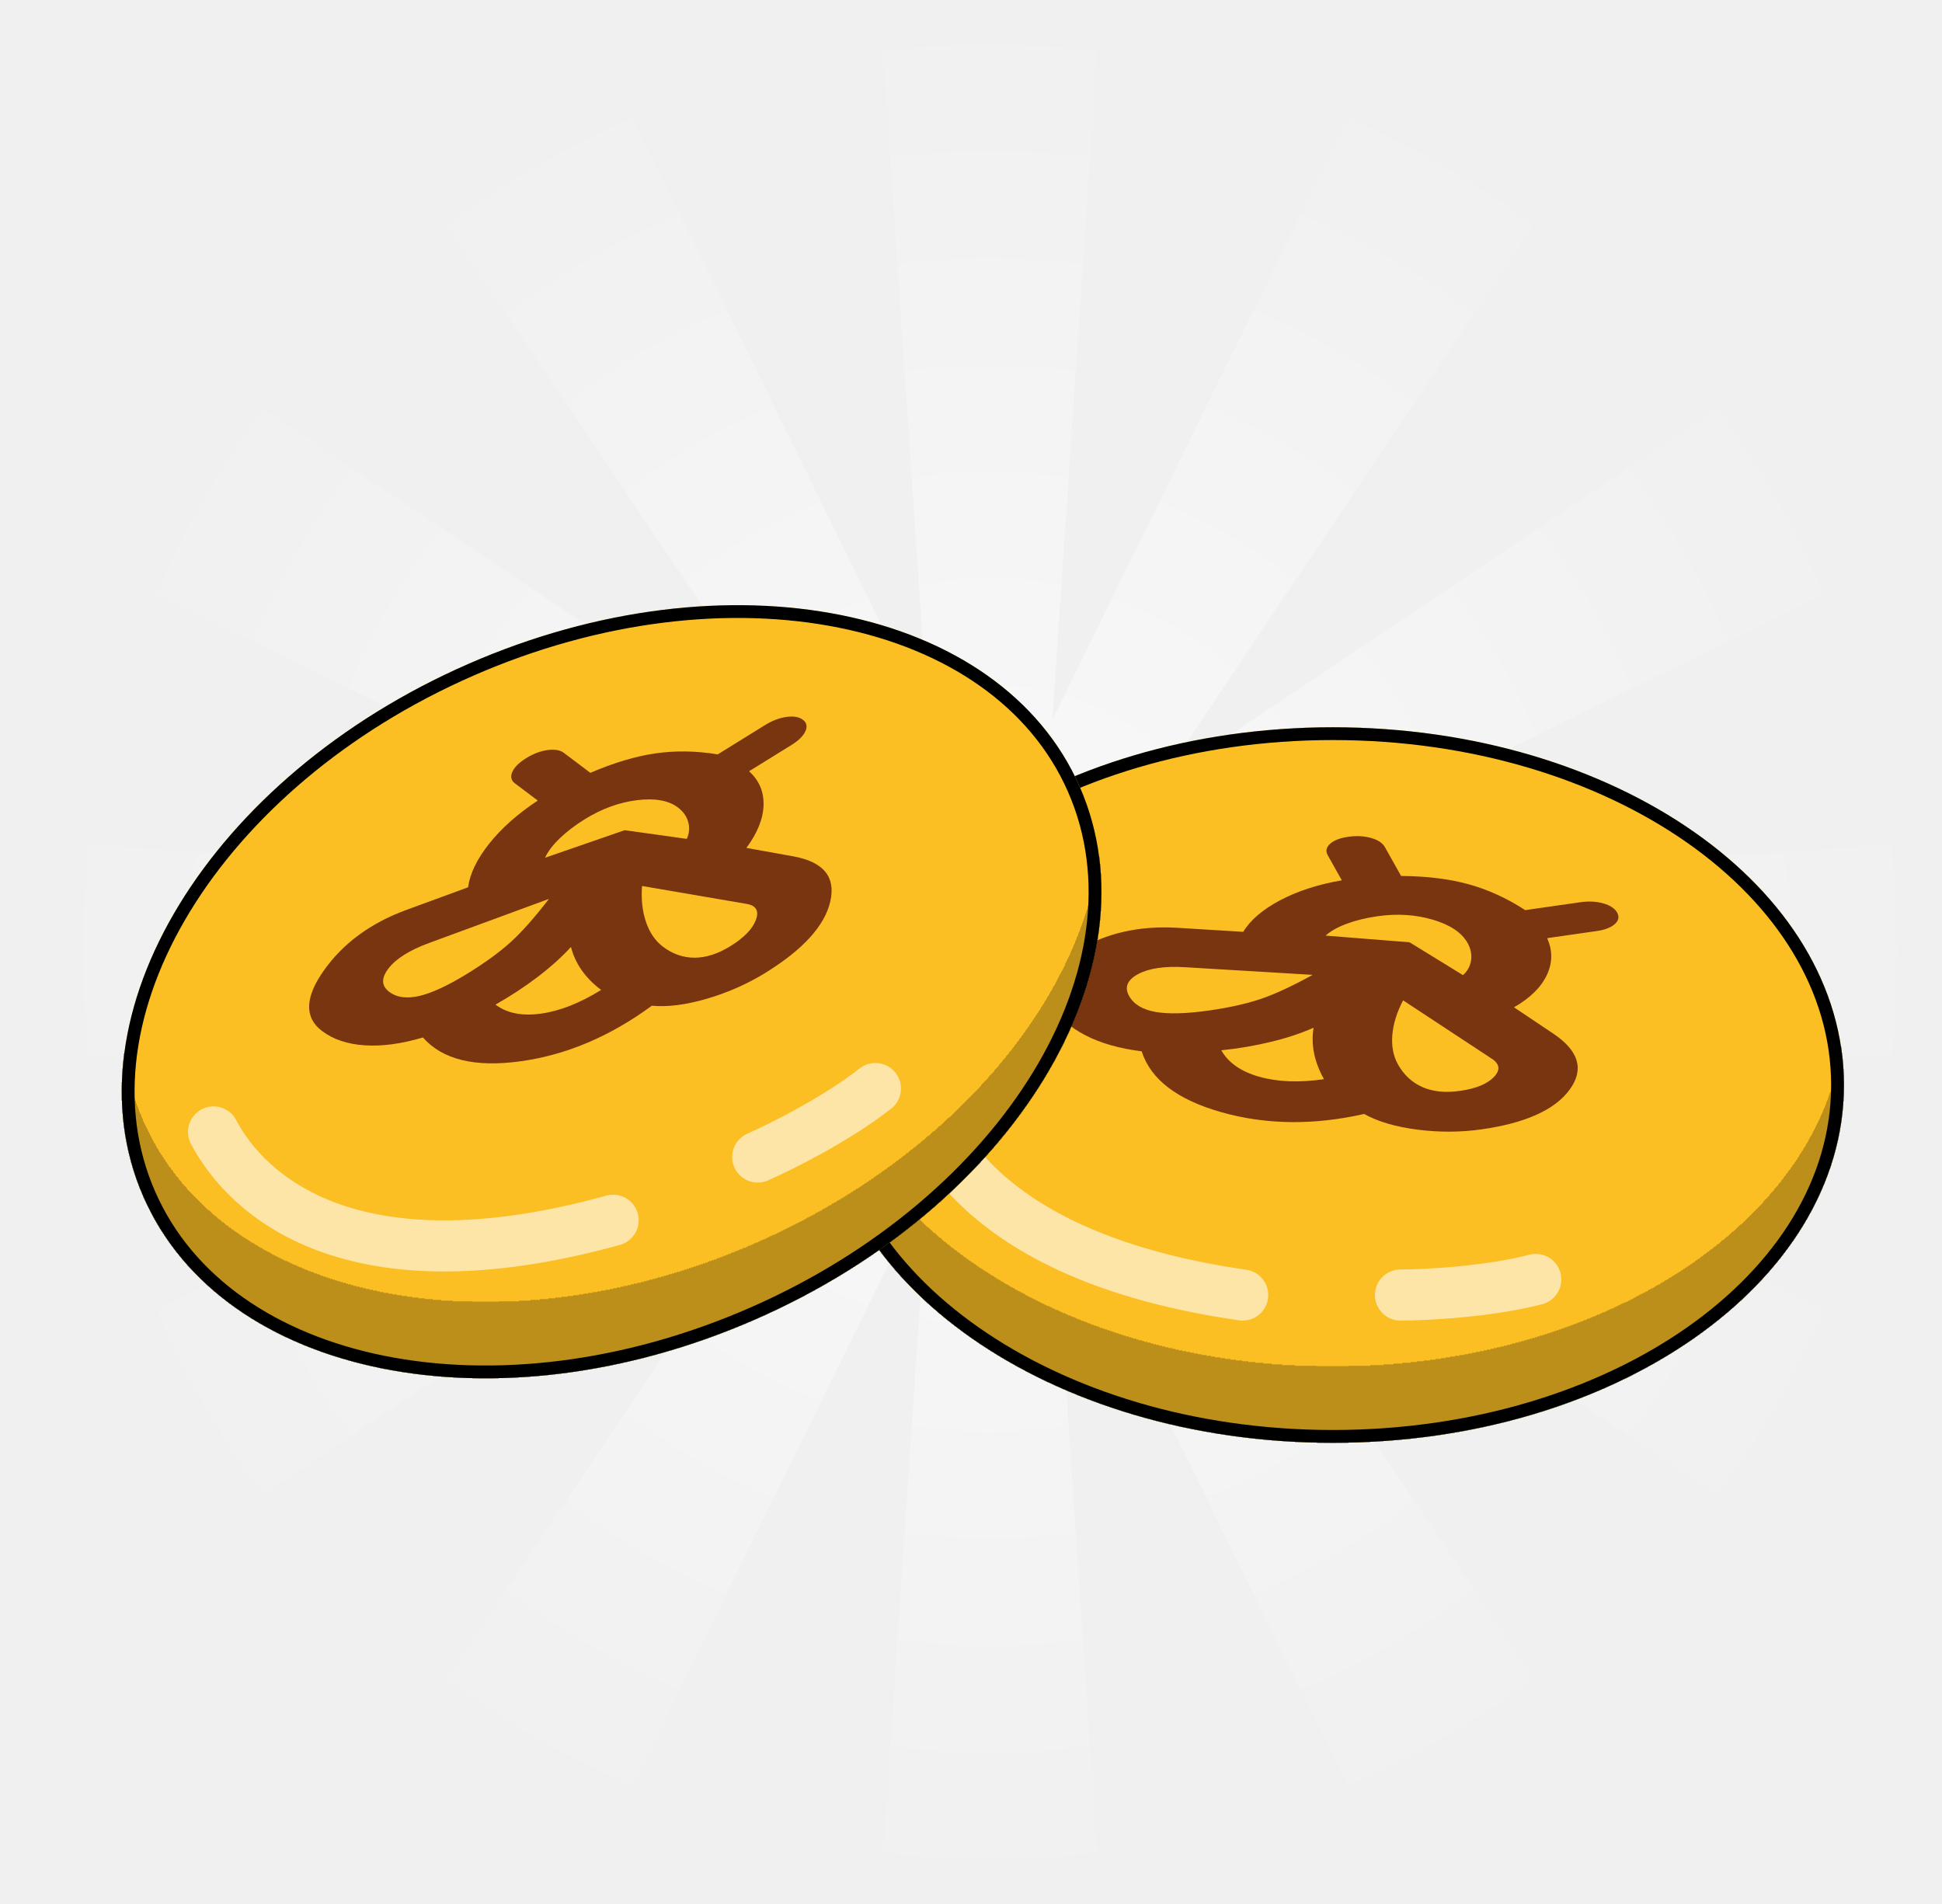
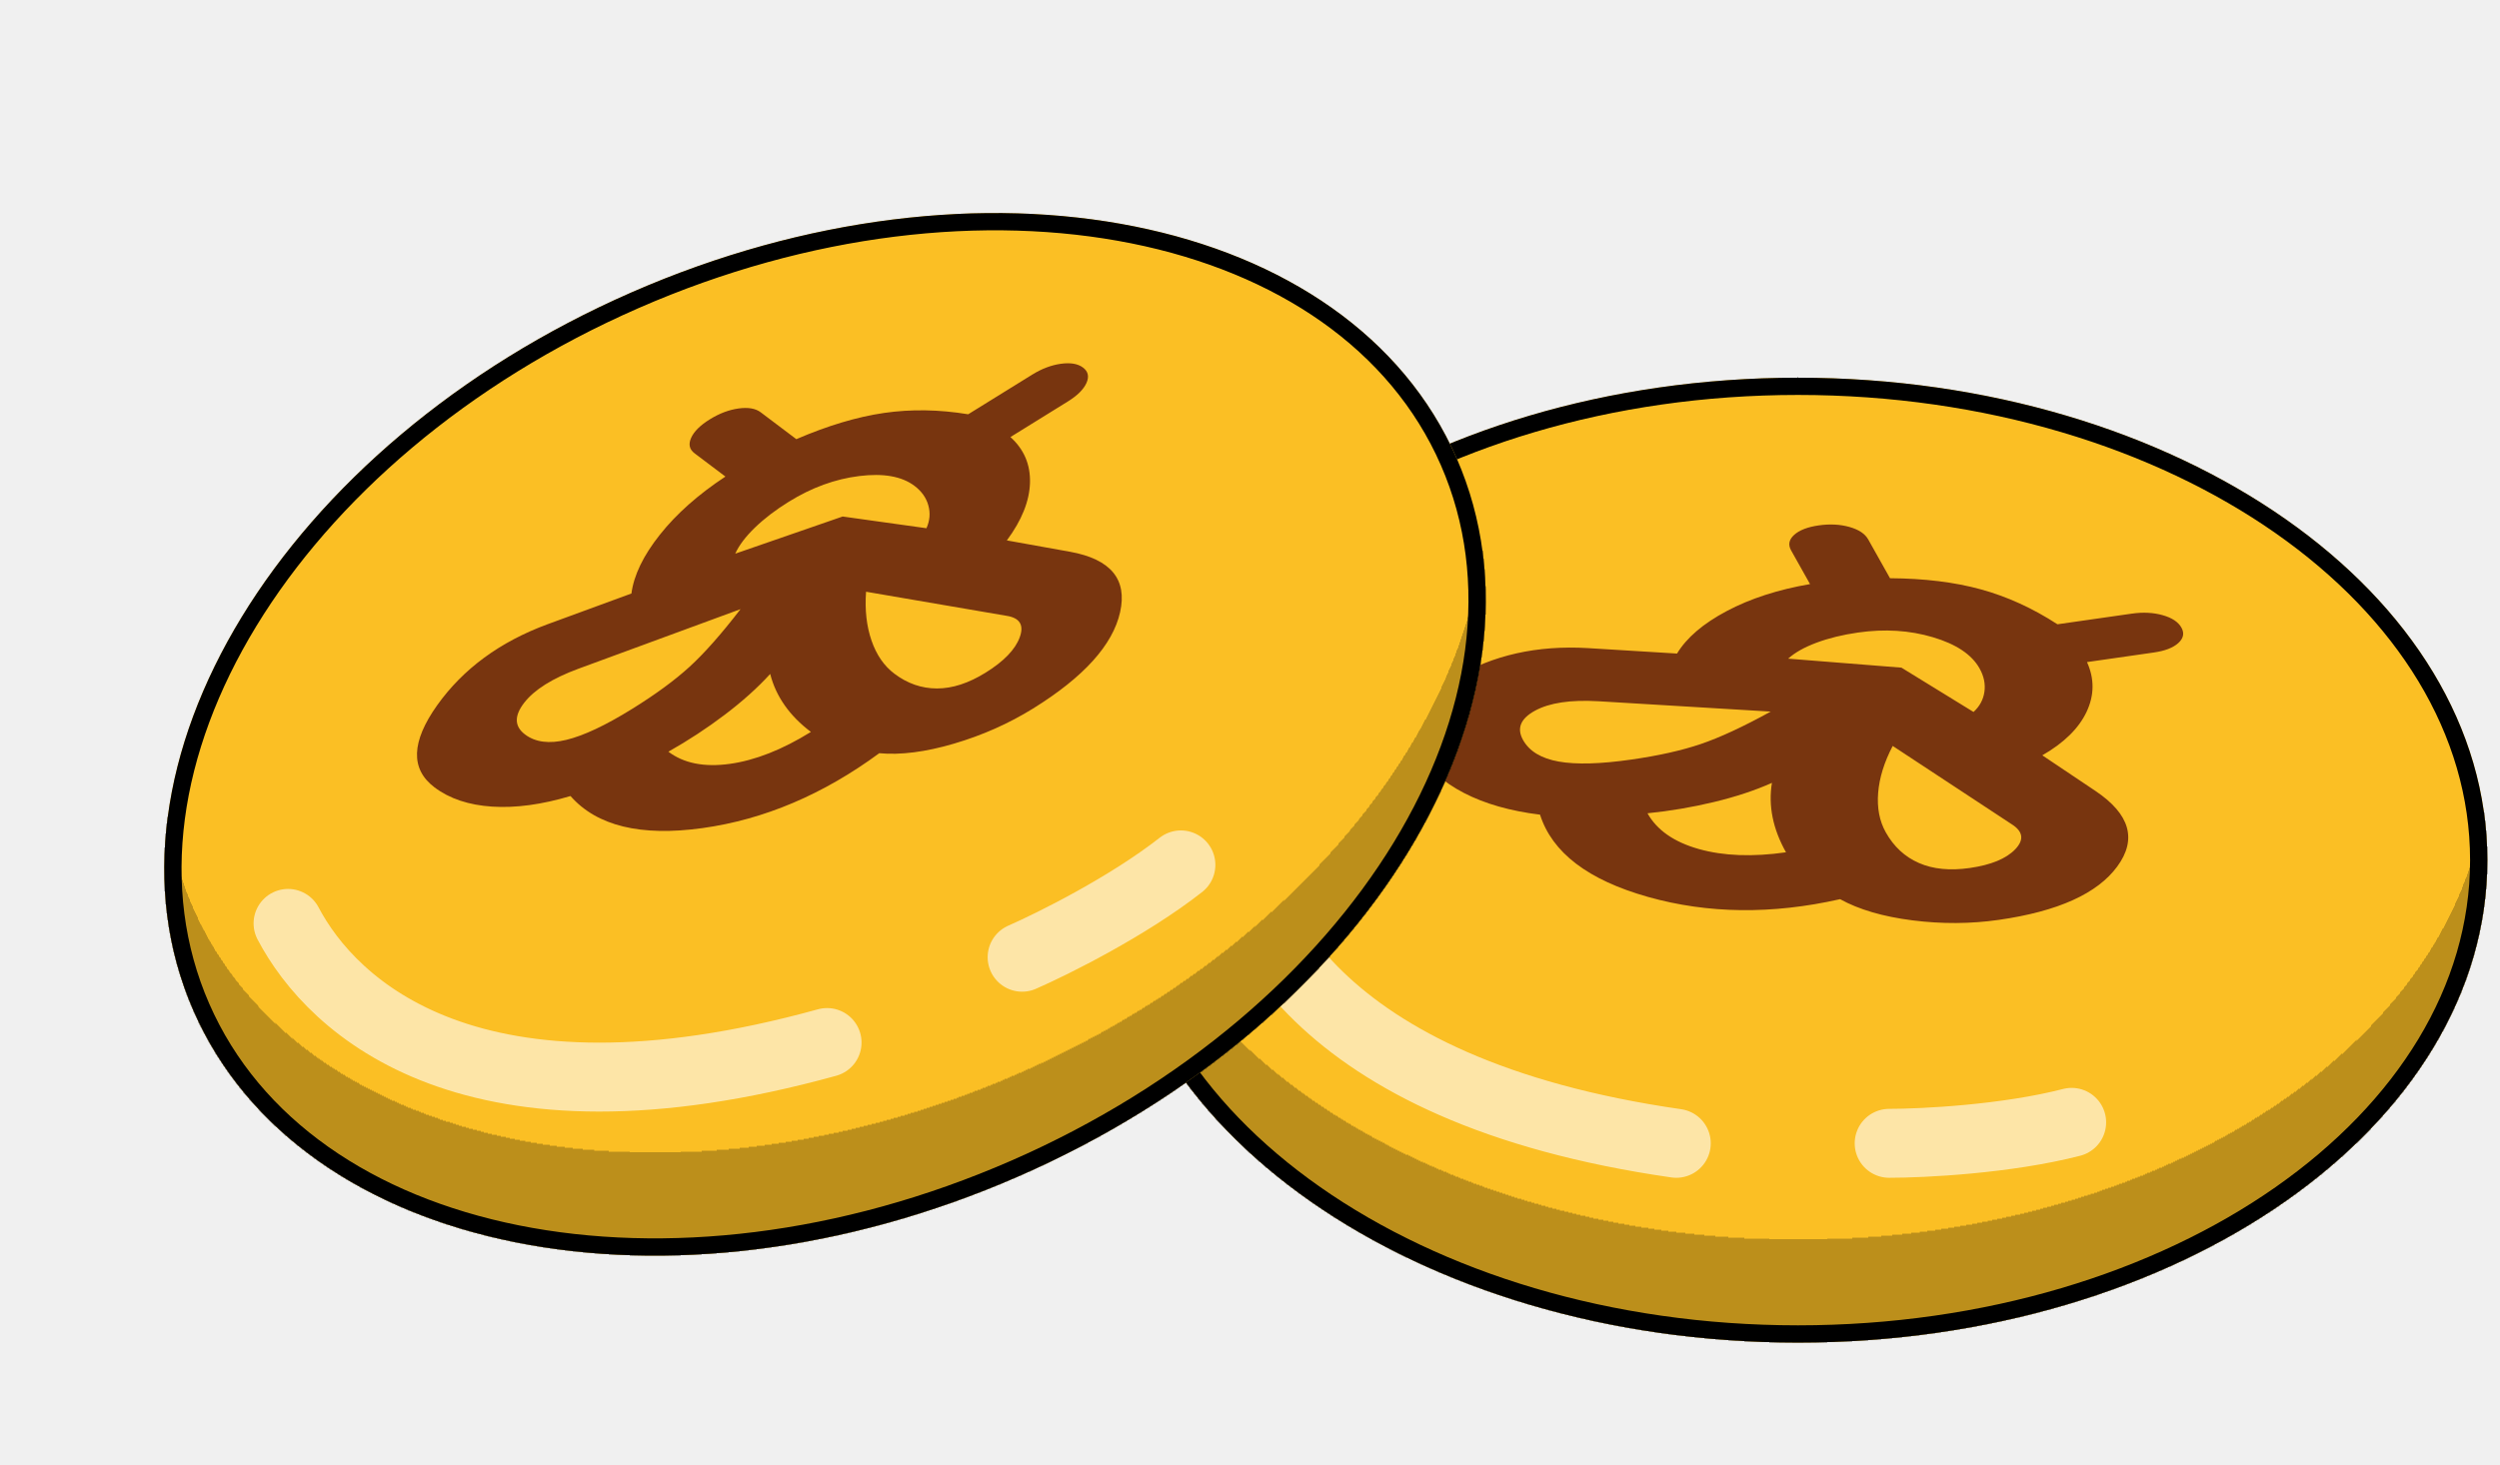
- <svg xmlns="http://www.w3.org/2000/svg" width="152" height="149" viewBox="0 0 152 149" fill="none">
-   <path fill-rule="evenodd" clip-rule="evenodd" d="M86.144 0H68.856L72.629 56.319L47.736 5.659L32.764 14.303L64.189 61.188L17.304 29.762L8.659 44.735L59.322 69.628L3 65.856L3 83.144L59.317 79.371L8.659 104.263L17.303 119.235L64.193 87.807L32.764 134.697L47.736 143.341L72.629 92.681L68.856 149H86.144L82.372 92.681L107.264 143.341L122.236 134.697L90.808 87.807L137.697 119.235L146.341 104.263L95.684 79.371L152 83.144V65.856L95.678 69.628L146.341 44.735L137.697 29.762L90.811 61.188L122.236 14.303L107.264 5.659L82.372 56.319L86.144 0Z" fill="url(#paint0_radial_45_6105)" />
-   <g filter="url(#filter0_i_45_6105)">
-     <ellipse cx="104.322" cy="84.922" rx="40" ry="28" fill="#FBBF24" />
+ <svg xmlns="http://www.w3.org/2000/svg" width="145" height="85" viewBox="0 0 145 85" fill="none">
+   <g filter="url(#filter0_i_42_5289)">
+     <ellipse cx="104.322" cy="49.922" rx="40" ry="28" fill="#FBBF24" />
  </g>
-   <path d="M143.822 84.922C143.822 92.446 139.466 99.309 132.32 104.311C125.175 109.313 115.278 112.422 104.322 112.422C93.367 112.422 83.469 109.313 76.325 104.311C69.178 99.309 64.822 92.446 64.822 84.922C64.822 77.398 69.178 70.535 76.325 65.532C83.469 60.531 93.367 57.422 104.322 57.422C115.278 57.422 125.175 60.531 132.32 65.532C139.466 70.535 143.822 77.398 143.822 84.922Z" stroke="black" />
-   <path opacity="0.6" d="M71.381 82.488C71.773 87.966 76.087 98.314 97.263 101.358M109.616 101.358C111.577 101.358 116.44 101.114 120.204 100.14" stroke="white" stroke-width="4" stroke-linecap="round" />
-   <path d="M121.6 80.916C123.589 82.257 124.006 83.715 122.851 85.29C121.696 86.865 119.405 87.897 115.977 88.389C114.338 88.623 112.666 88.632 110.961 88.416C109.256 88.2 107.858 87.79 106.768 87.188C102.814 88.079 99.1 88.036 95.624 87.057C92.148 86.077 90.06 84.486 89.358 82.283C87.628 82.07 86.158 81.651 84.947 81.025C83.737 80.399 82.864 79.609 82.328 78.656C81.468 77.126 82.152 75.693 84.381 74.358C86.609 73.022 89.195 72.441 92.138 72.616L97.307 72.932C97.864 72.012 98.824 71.19 100.189 70.466C101.553 69.742 103.165 69.22 105.024 68.899L103.925 66.943C103.742 66.617 103.801 66.317 104.104 66.043C104.406 65.769 104.88 65.586 105.526 65.494C106.172 65.401 106.766 65.431 107.308 65.584C107.85 65.737 108.212 65.976 108.396 66.302L109.664 68.56C111.657 68.572 113.416 68.788 114.939 69.206C116.463 69.625 117.943 70.3 119.38 71.233L123.701 70.614C124.347 70.521 124.941 70.551 125.483 70.704C126.025 70.857 126.387 71.096 126.571 71.422C126.754 71.748 126.695 72.048 126.392 72.322C126.09 72.596 125.616 72.779 124.97 72.871L121.095 73.426C121.531 74.394 121.523 75.357 121.069 76.317C120.615 77.276 119.759 78.117 118.501 78.839L121.6 80.916ZM103.629 84.466C103.248 83.789 102.99 83.115 102.854 82.443C102.718 81.772 102.704 81.103 102.813 80.437C101.826 80.876 100.705 81.247 99.452 81.548C98.199 81.85 96.913 82.068 95.593 82.203C96.143 83.181 97.135 83.872 98.57 84.276C100.005 84.681 101.691 84.744 103.629 84.466ZM94.647 79.086C96.236 78.858 97.583 78.557 98.688 78.182C99.792 77.807 101.144 77.18 102.743 76.3L92.744 75.7C91.134 75.605 89.908 75.788 89.066 76.247C88.224 76.707 87.993 77.275 88.374 77.952C88.74 78.605 89.43 79.021 90.444 79.201C91.457 79.38 92.858 79.342 94.647 79.086ZM114.286 85.379C115.528 85.201 116.41 84.837 116.934 84.288C117.457 83.739 117.386 83.254 116.721 82.835L109.821 78.294C109.329 79.232 109.047 80.14 108.976 81.017C108.906 81.894 109.054 82.659 109.421 83.311C109.886 84.139 110.527 84.731 111.345 85.088C112.163 85.446 113.143 85.542 114.286 85.379ZM114.51 76.321C114.865 75.999 115.076 75.61 115.142 75.153C115.207 74.697 115.113 74.243 114.859 73.791C114.408 72.989 113.506 72.386 112.153 71.984C110.799 71.582 109.353 71.491 107.813 71.711C106.918 71.84 106.116 72.036 105.406 72.3C104.696 72.565 104.145 72.874 103.754 73.228L110.327 73.75L114.51 76.321Z" fill="#78350F" />
-   <g filter="url(#filter1_i_45_6105)">
-     <ellipse cx="47.869" cy="77.62" rx="40" ry="28" transform="rotate(-23.629 47.8692 77.62)" fill="#FBBF24" />
+   <path d="M143.822 49.922C143.822 57.446 139.466 64.309 132.32 69.312C125.175 74.313 115.278 77.422 104.322 77.422C93.367 77.422 83.469 74.313 76.325 69.312C69.178 64.309 64.822 57.446 64.822 49.922C64.822 42.398 69.178 35.535 76.325 30.533C83.469 25.532 93.367 22.422 104.322 22.422C115.278 22.422 125.175 25.532 132.32 30.533C139.466 35.535 143.822 42.398 143.822 49.922Z" stroke="black" />
+   <path opacity="0.6" d="M71.381 47.489C71.773 52.967 76.087 63.315 97.263 66.358M109.616 66.358C111.577 66.358 116.44 66.115 120.204 65.141" stroke="white" stroke-width="4" stroke-linecap="round" />
+   <path d="M121.6 45.916C123.589 47.257 124.006 48.715 122.851 50.29C121.696 51.865 119.405 52.898 115.977 53.389C114.338 53.624 112.666 53.633 110.961 53.416C109.256 53.2 107.858 52.79 106.768 52.188C102.814 53.08 99.1 53.036 95.624 52.057C92.148 51.078 90.06 49.487 89.358 47.283C87.628 47.071 86.158 46.651 84.947 46.025C83.737 45.399 82.864 44.609 82.328 43.656C81.468 42.126 82.152 40.693 84.381 39.358C86.609 38.022 89.195 37.441 92.138 37.616L97.307 37.932C97.864 37.012 98.824 36.191 100.189 35.467C101.553 34.742 103.165 34.22 105.024 33.9L103.925 31.943C103.742 31.617 103.801 31.317 104.104 31.043C104.406 30.77 104.88 30.587 105.526 30.494C106.172 30.401 106.766 30.432 107.308 30.584C107.85 30.737 108.212 30.976 108.396 31.302L109.664 33.56C111.657 33.572 113.416 33.788 114.939 34.207C116.463 34.625 117.943 35.301 119.38 36.233L123.701 35.614C124.347 35.522 124.941 35.552 125.483 35.704C126.025 35.857 126.387 36.096 126.571 36.422C126.754 36.748 126.695 37.048 126.392 37.322C126.09 37.596 125.616 37.779 124.97 37.871L121.095 38.427C121.531 39.394 121.523 40.357 121.069 41.317C120.615 42.276 119.759 43.117 118.501 43.839L121.6 45.916ZM103.629 49.467C103.248 48.789 102.99 48.115 102.854 47.443C102.718 46.772 102.704 46.103 102.813 45.437C101.826 45.877 100.705 46.247 99.452 46.548C98.199 46.85 96.913 47.068 95.593 47.203C96.143 48.181 97.135 48.873 98.57 49.277C100.005 49.681 101.691 49.744 103.629 49.467ZM94.647 44.086C96.236 43.859 97.583 43.557 98.688 43.182C99.792 42.807 101.144 42.18 102.743 41.3L92.744 40.7C91.134 40.606 89.908 40.788 89.066 41.248C88.224 41.707 87.993 42.275 88.374 42.953C88.74 43.605 89.43 44.021 90.444 44.201C91.457 44.381 92.858 44.343 94.647 44.086ZM114.286 50.379C115.528 50.201 116.41 49.837 116.934 49.288C117.457 48.739 117.386 48.254 116.721 47.835L109.821 43.294C109.329 44.232 109.047 45.14 108.976 46.017C108.906 46.895 109.054 47.659 109.421 48.312C109.886 49.139 110.527 49.732 111.345 50.089C112.163 50.446 113.143 50.542 114.286 50.379ZM114.51 41.322C114.865 41 115.076 40.61 115.142 40.154C115.207 39.697 115.113 39.243 114.859 38.792C114.408 37.989 113.506 37.386 112.153 36.984C110.799 36.582 109.353 36.491 107.813 36.712C106.918 36.84 106.116 37.036 105.406 37.3C104.696 37.565 104.145 37.874 103.754 38.228L110.327 38.75L114.51 41.322Z" fill="#78350F" />
+   <g filter="url(#filter1_i_42_5289)">
+     <ellipse cx="47.869" cy="42.62" rx="40" ry="28" transform="rotate(-23.629 47.8692 42.6205)" fill="#FBBF24" />
  </g>
-   <path d="M84.058 61.788C87.073 68.681 85.833 76.715 81.291 84.162C76.75 91.608 68.929 98.423 58.892 102.814C48.854 107.206 38.541 108.324 29.99 106.606C21.438 104.887 14.697 100.345 11.681 93.452C8.665 86.559 9.905 78.525 14.447 71.078C18.989 63.632 26.81 56.817 36.847 52.426C46.884 48.034 57.197 46.916 65.748 48.635C74.3 50.353 81.042 54.895 84.058 61.788Z" stroke="black" />
-   <path opacity="0.6" d="M16.714 88.594C19.269 93.456 27.369 101.207 47.989 95.507M59.307 90.556C61.103 89.77 65.46 87.598 68.519 85.197" stroke="white" stroke-width="4" stroke-linecap="round" />
-   <path d="M62.093 67.024C64.453 67.456 65.419 68.624 64.992 70.53C64.566 72.436 62.881 74.3 59.937 76.124C58.529 76.996 57.001 77.675 55.352 78.16C53.703 78.645 52.259 78.83 51.018 78.715C47.753 81.117 44.333 82.566 40.756 83.062C37.179 83.558 34.628 82.937 33.102 81.2C31.432 81.698 29.917 81.903 28.557 81.815C27.197 81.727 26.08 81.353 25.208 80.695C23.807 79.638 23.859 78.051 25.365 75.934C26.872 73.817 29.008 72.249 31.774 71.229L36.637 69.447C36.778 68.381 37.328 67.243 38.288 66.033C39.248 64.823 40.516 63.698 42.091 62.659L40.299 61.307C40.001 61.082 39.935 60.783 40.102 60.411C40.27 60.039 40.631 59.681 41.185 59.338C41.74 58.994 42.296 58.784 42.854 58.706C43.412 58.629 43.84 58.703 44.138 58.928L46.206 60.488C48.036 59.701 49.734 59.193 51.297 58.966C52.861 58.739 54.488 58.765 56.178 59.043L59.889 56.744C60.443 56.4 60.999 56.19 61.557 56.112C62.115 56.035 62.543 56.109 62.842 56.334C63.141 56.559 63.206 56.858 63.039 57.23C62.871 57.602 62.51 57.96 61.956 58.303L58.629 60.365C59.416 61.077 59.794 61.963 59.763 63.023C59.732 64.085 59.285 65.198 58.421 66.364L62.093 67.024ZM47.051 77.48C46.431 77.012 45.924 76.498 45.531 75.937C45.137 75.376 44.856 74.769 44.689 74.115C43.961 74.914 43.083 75.702 42.056 76.481C41.029 77.259 39.938 77.975 38.782 78.627C39.678 79.303 40.864 79.539 42.341 79.334C43.818 79.129 45.388 78.511 47.051 77.48ZM36.666 76.151C38.031 75.305 39.144 74.489 40.006 73.703C40.867 72.917 41.854 71.8 42.967 70.354L33.565 73.812C32.053 74.37 31.003 75.029 30.415 75.787C29.828 76.546 29.844 77.159 30.464 77.627C31.062 78.077 31.861 78.182 32.861 77.941C33.862 77.699 35.13 77.103 36.666 76.151ZM57.181 74.044C58.247 73.384 58.91 72.697 59.169 71.984C59.428 71.271 59.169 70.856 58.392 70.738L50.251 69.343C50.175 70.4 50.281 71.345 50.568 72.177C50.855 73.009 51.297 73.65 51.895 74.101C52.653 74.673 53.478 74.958 54.37 74.957C55.263 74.957 56.2 74.652 57.181 74.044ZM53.756 65.657C53.953 65.219 53.989 64.778 53.866 64.334C53.743 63.889 53.475 63.511 53.062 63.199C52.327 62.645 51.259 62.454 49.858 62.628C48.456 62.802 47.095 63.298 45.772 64.118C45.004 64.594 44.348 65.095 43.803 65.622C43.259 66.149 42.878 66.653 42.661 67.134L48.893 64.977L53.756 65.657Z" fill="#78350F" />
+   <path d="M84.058 26.788C87.073 33.682 85.833 41.715 81.291 49.163C76.75 56.608 68.929 63.424 58.892 67.815C48.854 72.206 38.541 73.324 29.99 71.606C21.438 69.887 14.697 65.346 11.681 58.453C8.665 51.559 9.905 43.526 14.447 36.078C18.989 28.633 26.81 21.817 36.847 17.426C46.884 13.035 57.197 11.917 65.748 13.635C74.3 15.354 81.042 19.895 84.058 26.788Z" stroke="black" />
+   <path opacity="0.6" d="M16.714 53.594C19.269 58.456 27.369 66.207 47.989 60.508M59.307 55.557C61.103 54.771 65.46 52.599 68.519 50.198" stroke="white" stroke-width="4" stroke-linecap="round" />
+   <path d="M62.093 32.025C64.453 32.456 65.419 33.625 64.992 35.531C64.566 37.436 62.881 39.301 59.937 41.125C58.529 41.997 57.001 42.676 55.352 43.161C53.703 43.646 52.259 43.831 51.018 43.716C47.753 46.117 44.333 47.566 40.756 48.063C37.179 48.559 34.628 47.938 33.102 46.201C31.432 46.699 29.917 46.904 28.557 46.816C27.197 46.727 26.08 46.354 25.208 45.695C23.807 44.638 23.859 43.051 25.365 40.934C26.872 38.818 29.008 37.249 31.774 36.23L36.637 34.447C36.778 33.382 37.328 32.244 38.288 31.034C39.248 29.823 40.516 28.699 42.091 27.66L40.299 26.308C40.001 26.083 39.935 25.784 40.102 25.412C40.27 25.04 40.631 24.682 41.185 24.339C41.74 23.995 42.296 23.785 42.854 23.707C43.412 23.63 43.84 23.704 44.138 23.929L46.206 25.489C48.036 24.701 49.734 24.194 51.297 23.967C52.861 23.74 54.488 23.766 56.178 24.044L59.889 21.745C60.443 21.401 60.999 21.191 61.557 21.113C62.115 21.036 62.543 21.11 62.842 21.335C63.141 21.56 63.206 21.859 63.039 22.231C62.871 22.603 62.51 22.961 61.956 23.304L58.629 25.366C59.416 26.077 59.794 26.963 59.763 28.024C59.732 29.085 59.285 30.198 58.421 31.365L62.093 32.025ZM47.051 42.481C46.431 42.013 45.924 41.499 45.531 40.938C45.137 40.377 44.856 39.77 44.689 39.116C43.961 39.915 43.083 40.703 42.056 41.481C41.029 42.26 39.938 42.975 38.782 43.628C39.678 44.304 40.864 44.539 42.341 44.335C43.818 44.13 45.388 43.512 47.051 42.481ZM36.666 41.152C38.031 40.306 39.144 39.49 40.006 38.704C40.867 37.918 41.854 36.801 42.967 35.355L33.565 38.812C32.053 39.371 31.003 40.029 30.415 40.788C29.828 41.547 29.844 42.16 30.464 42.628C31.062 43.078 31.861 43.183 32.861 42.941C33.862 42.7 35.13 42.103 36.666 41.152ZM57.181 39.045C58.247 38.385 58.91 37.698 59.169 36.985C59.428 36.272 59.169 35.856 58.392 35.739L50.251 34.344C50.175 35.401 50.281 36.345 50.568 37.177C50.855 38.01 51.297 38.651 51.895 39.101C52.653 39.673 53.478 39.959 54.37 39.958C55.263 39.958 56.2 39.653 57.181 39.045ZM53.756 30.658C53.953 30.22 53.989 29.779 53.866 29.334C53.743 28.89 53.475 28.512 53.062 28.2C52.327 27.645 51.259 27.455 49.858 27.629C48.456 27.802 47.095 28.299 45.772 29.119C45.004 29.594 44.348 30.096 43.803 30.622C43.259 31.149 42.878 31.654 42.661 32.135L48.893 29.978L53.756 30.658Z" fill="#78350F" />
  <defs>
-     <filter id="filter0_i_45_6105" x="64.322" y="56.922" width="80" height="56" filterUnits="userSpaceOnUse" color-interpolation-filters="sRGB">
+     <filter id="filter0_i_42_5289" x="64.322" y="21.922" width="80" height="56" filterUnits="userSpaceOnUse" color-interpolation-filters="sRGB">
      <feFlood flood-opacity="0" result="BackgroundImageFix" />
      <feBlend mode="normal" in="SourceGraphic" in2="BackgroundImageFix" result="shape" />
      <feColorMatrix in="SourceAlpha" type="matrix" values="0 0 0 0 0 0 0 0 0 0 0 0 0 0 0 0 0 0 127 0" result="hardAlpha" />
      <feOffset dy="-6" />
      <feComposite in2="hardAlpha" operator="arithmetic" k2="-1" k3="1" />
      <feColorMatrix type="matrix" values="0 0 0 0 0 0 0 0 0 0 0 0 0 0 0 0 0 0 0.25 0" />
-       <feBlend mode="normal" in2="shape" result="effect1_innerShadow_45_6105" />
+       <feBlend mode="normal" in2="shape" result="effect1_innerShadow_42_5289" />
    </filter>
-     <filter id="filter1_i_45_6105" x="9.532" y="47.366" width="76.674" height="60.509" filterUnits="userSpaceOnUse" color-interpolation-filters="sRGB">
+     <filter id="filter1_i_42_5289" x="9.532" y="12.366" width="76.674" height="60.509" filterUnits="userSpaceOnUse" color-interpolation-filters="sRGB">
      <feFlood flood-opacity="0" result="BackgroundImageFix" />
      <feBlend mode="normal" in="SourceGraphic" in2="BackgroundImageFix" result="shape" />
      <feColorMatrix in="SourceAlpha" type="matrix" values="0 0 0 0 0 0 0 0 0 0 0 0 0 0 0 0 0 0 127 0" result="hardAlpha" />
      <feOffset dy="-6" />
      <feComposite in2="hardAlpha" operator="arithmetic" k2="-1" k3="1" />
      <feColorMatrix type="matrix" values="0 0 0 0 0 0 0 0 0 0 0 0 0 0 0 0 0 0 0.25 0" />
-       <feBlend mode="normal" in2="shape" result="effect1_innerShadow_45_6105" />
+       <feBlend mode="normal" in2="shape" result="effect1_innerShadow_42_5289" />
    </filter>
-     <radialGradient id="paint0_radial_45_6105" cx="0" cy="0" r="1" gradientUnits="userSpaceOnUse" gradientTransform="translate(77.5 74.5) rotate(90) scale(74.5)">
-       <stop stop-color="white" stop-opacity="0.6" />
-       <stop offset="1" stop-color="white" stop-opacity="0" />
-     </radialGradient>
  </defs>
</svg>
